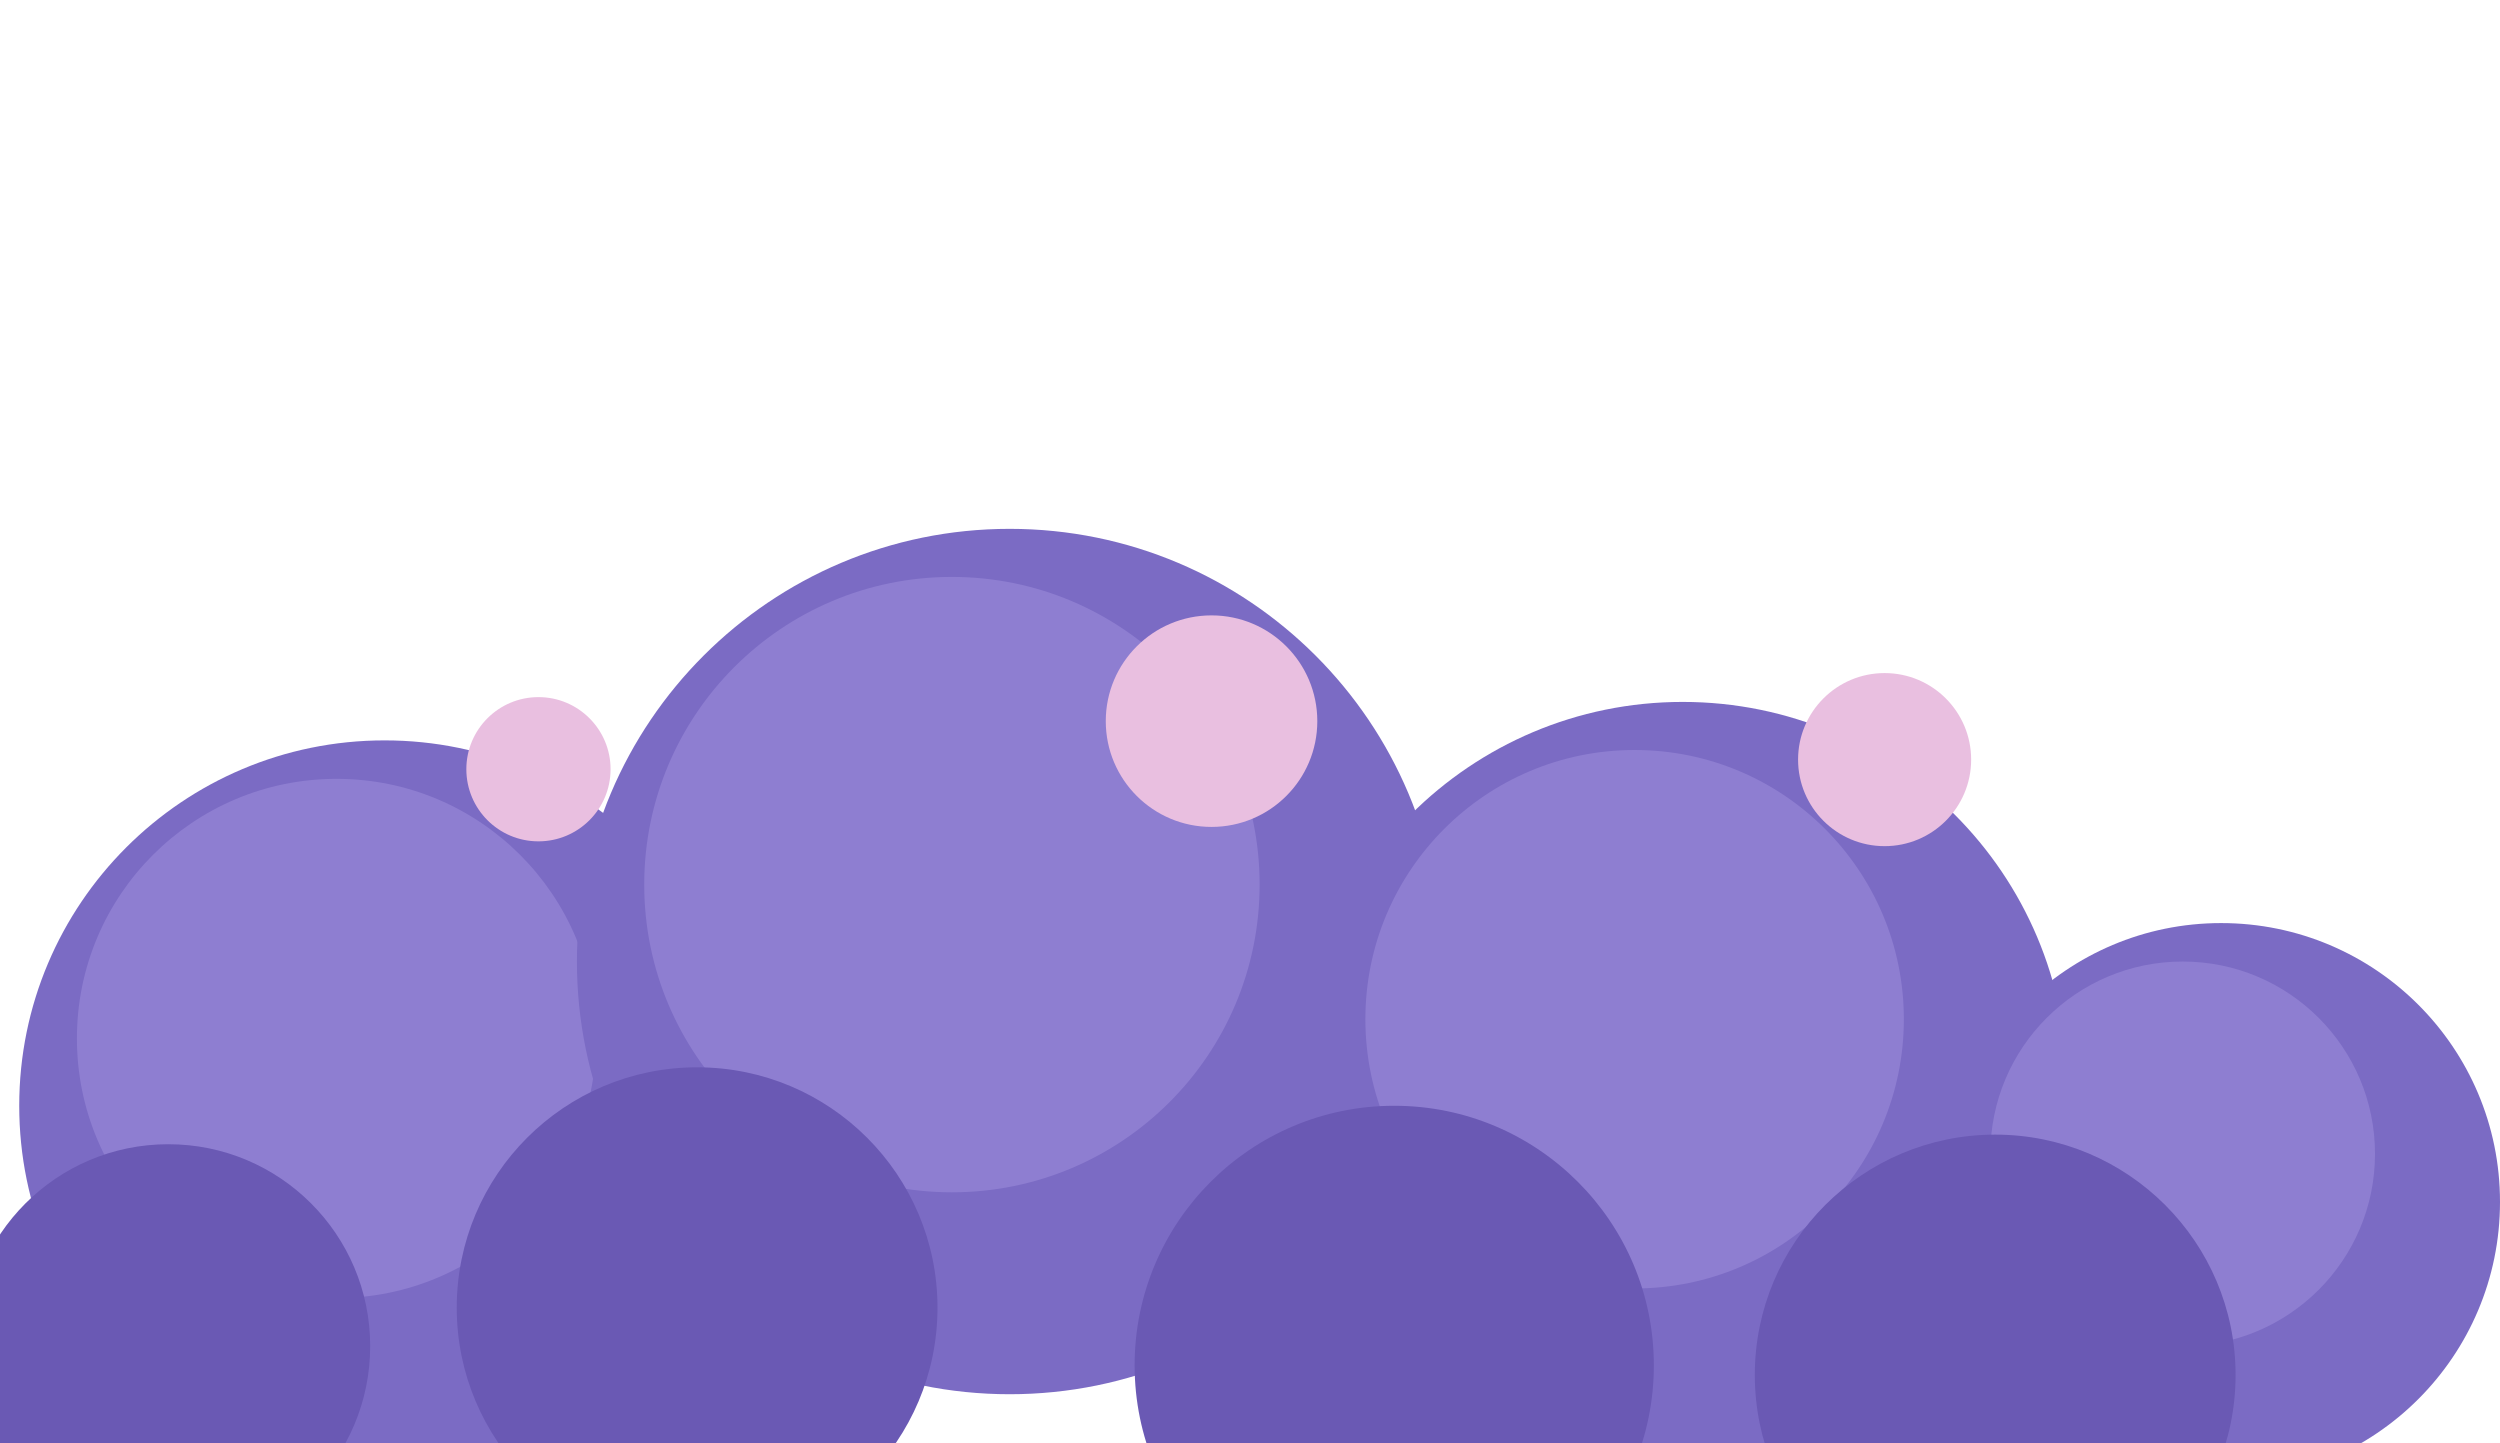
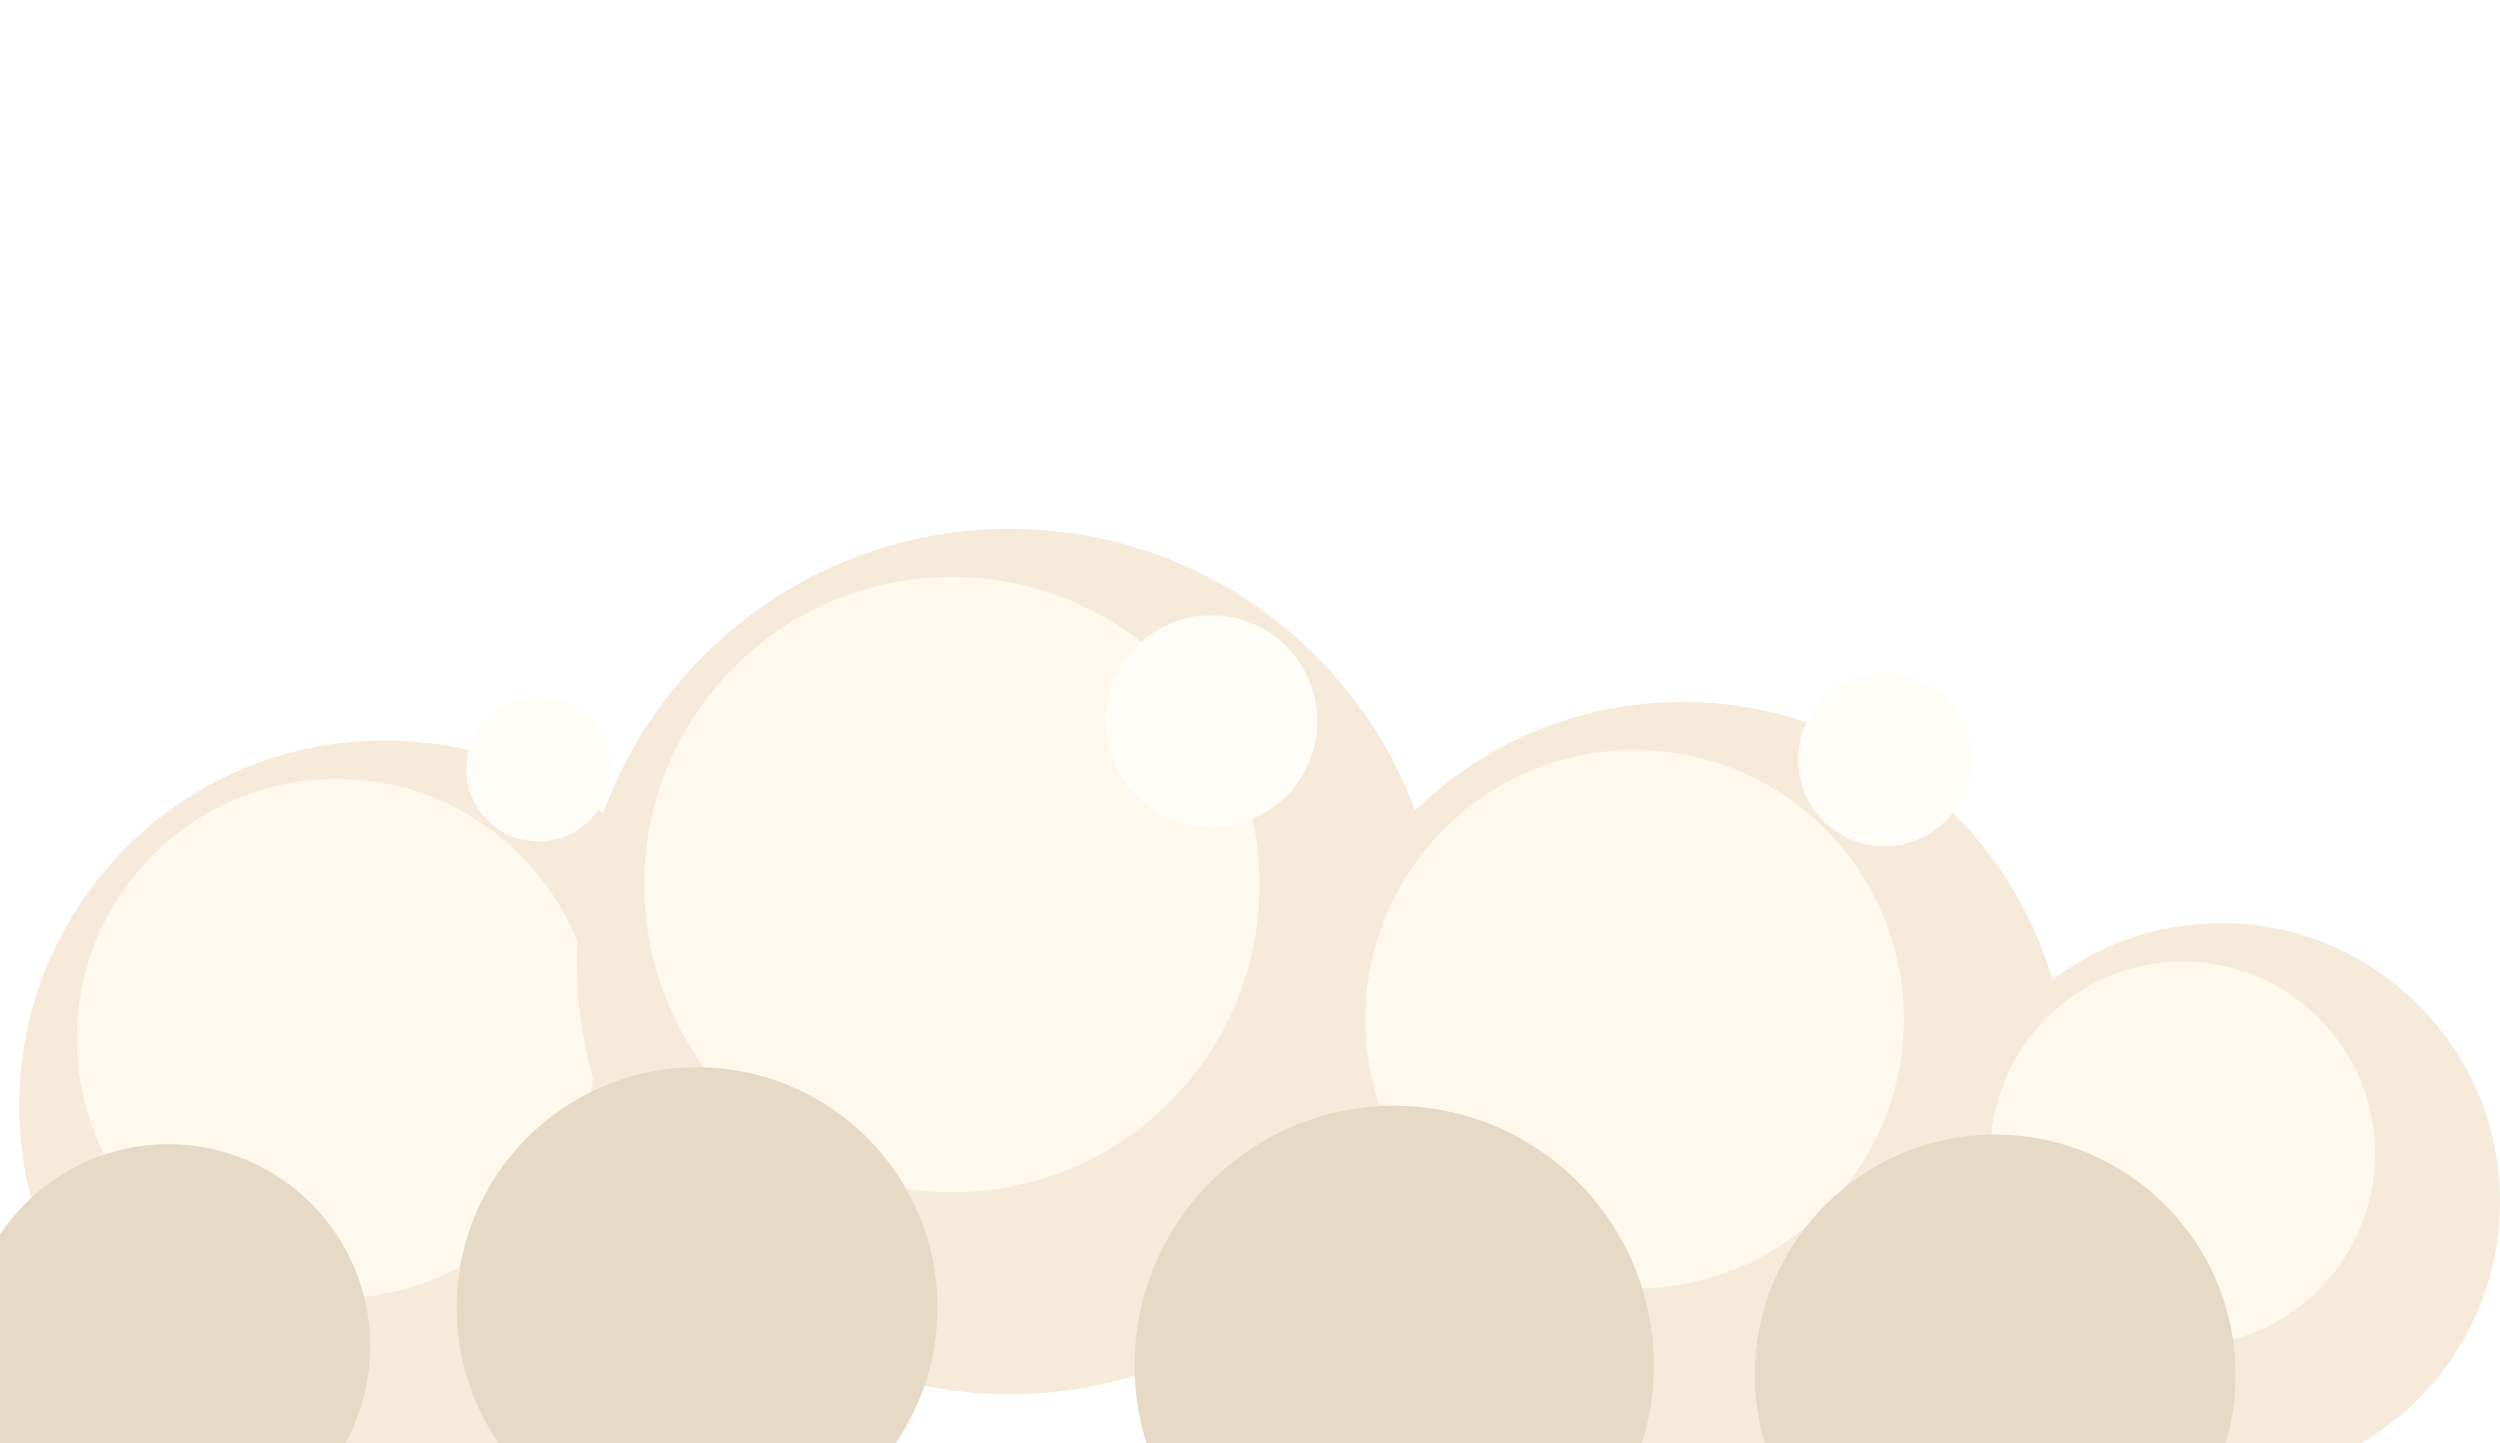
<svg xmlns="http://www.w3.org/2000/svg" viewBox="0 0 520 300" width="520" height="300">
  <g>
-     <circle cx="80" cy="230" r="76" fill="#7B6BC4" />
-     <circle cx="70" cy="216" r="54" fill="#8E7ED1" />
-     <circle cx="210" cy="200" r="90" fill="#7B6BC4" />
-     <circle cx="198" cy="184" r="64" fill="#8E7ED1" />
-     <circle cx="350" cy="226" r="80" fill="#7B6BC4" />
-     <circle cx="340" cy="212" r="56" fill="#8E7ED1" />
-     <circle cx="462" cy="250" r="58" fill="#7B6BC4" />
-     <circle cx="454" cy="240" r="40" fill="#8E7ED1" />
-     <circle cx="145" cy="272" r="50" fill="#6A59B4" />
-     <circle cx="290" cy="284" r="54" fill="#6A59B4" />
-     <circle cx="415" cy="286" r="50" fill="#6A59B4" />
-     <circle cx="35" cy="280" r="42" fill="#6A59B4" />
-     <circle cx="252" cy="150" r="22" fill="#E9BFE0" />
-     <circle cx="112" cy="160" r="15" fill="#E9BFE0" />
-     <circle cx="392" cy="158" r="18" fill="#E9BFE0" />
+     <circle cx="80" cy="230" r="76" fill="#f6ebdb" />
+     <circle cx="70" cy="216" r="54" fill="#fff8ec" />
+     <circle cx="210" cy="200" r="90" fill="#f6ebdb" />
+     <circle cx="198" cy="184" r="64" fill="#fff8ec" />
+     <circle cx="350" cy="226" r="80" fill="#f6ebdb" />
+     <circle cx="340" cy="212" r="56" fill="#fff8ec" />
+     <circle cx="462" cy="250" r="58" fill="#f6ebdb" />
+     <circle cx="454" cy="240" r="40" fill="#fff8ec" />
+     <circle cx="145" cy="272" r="50" fill="#e6d9c6" />
+     <circle cx="290" cy="284" r="54" fill="#e6d9c6" />
+     <circle cx="415" cy="286" r="50" fill="#e6d9c6" />
+     <circle cx="35" cy="280" r="42" fill="#e6d9c6" />
+     <circle cx="252" cy="150" r="22" fill="#fffdf8" />
+     <circle cx="112" cy="160" r="15" fill="#fffdf8" />
+     <circle cx="392" cy="158" r="18" fill="#fffdf8" />
  </g>
</svg>
